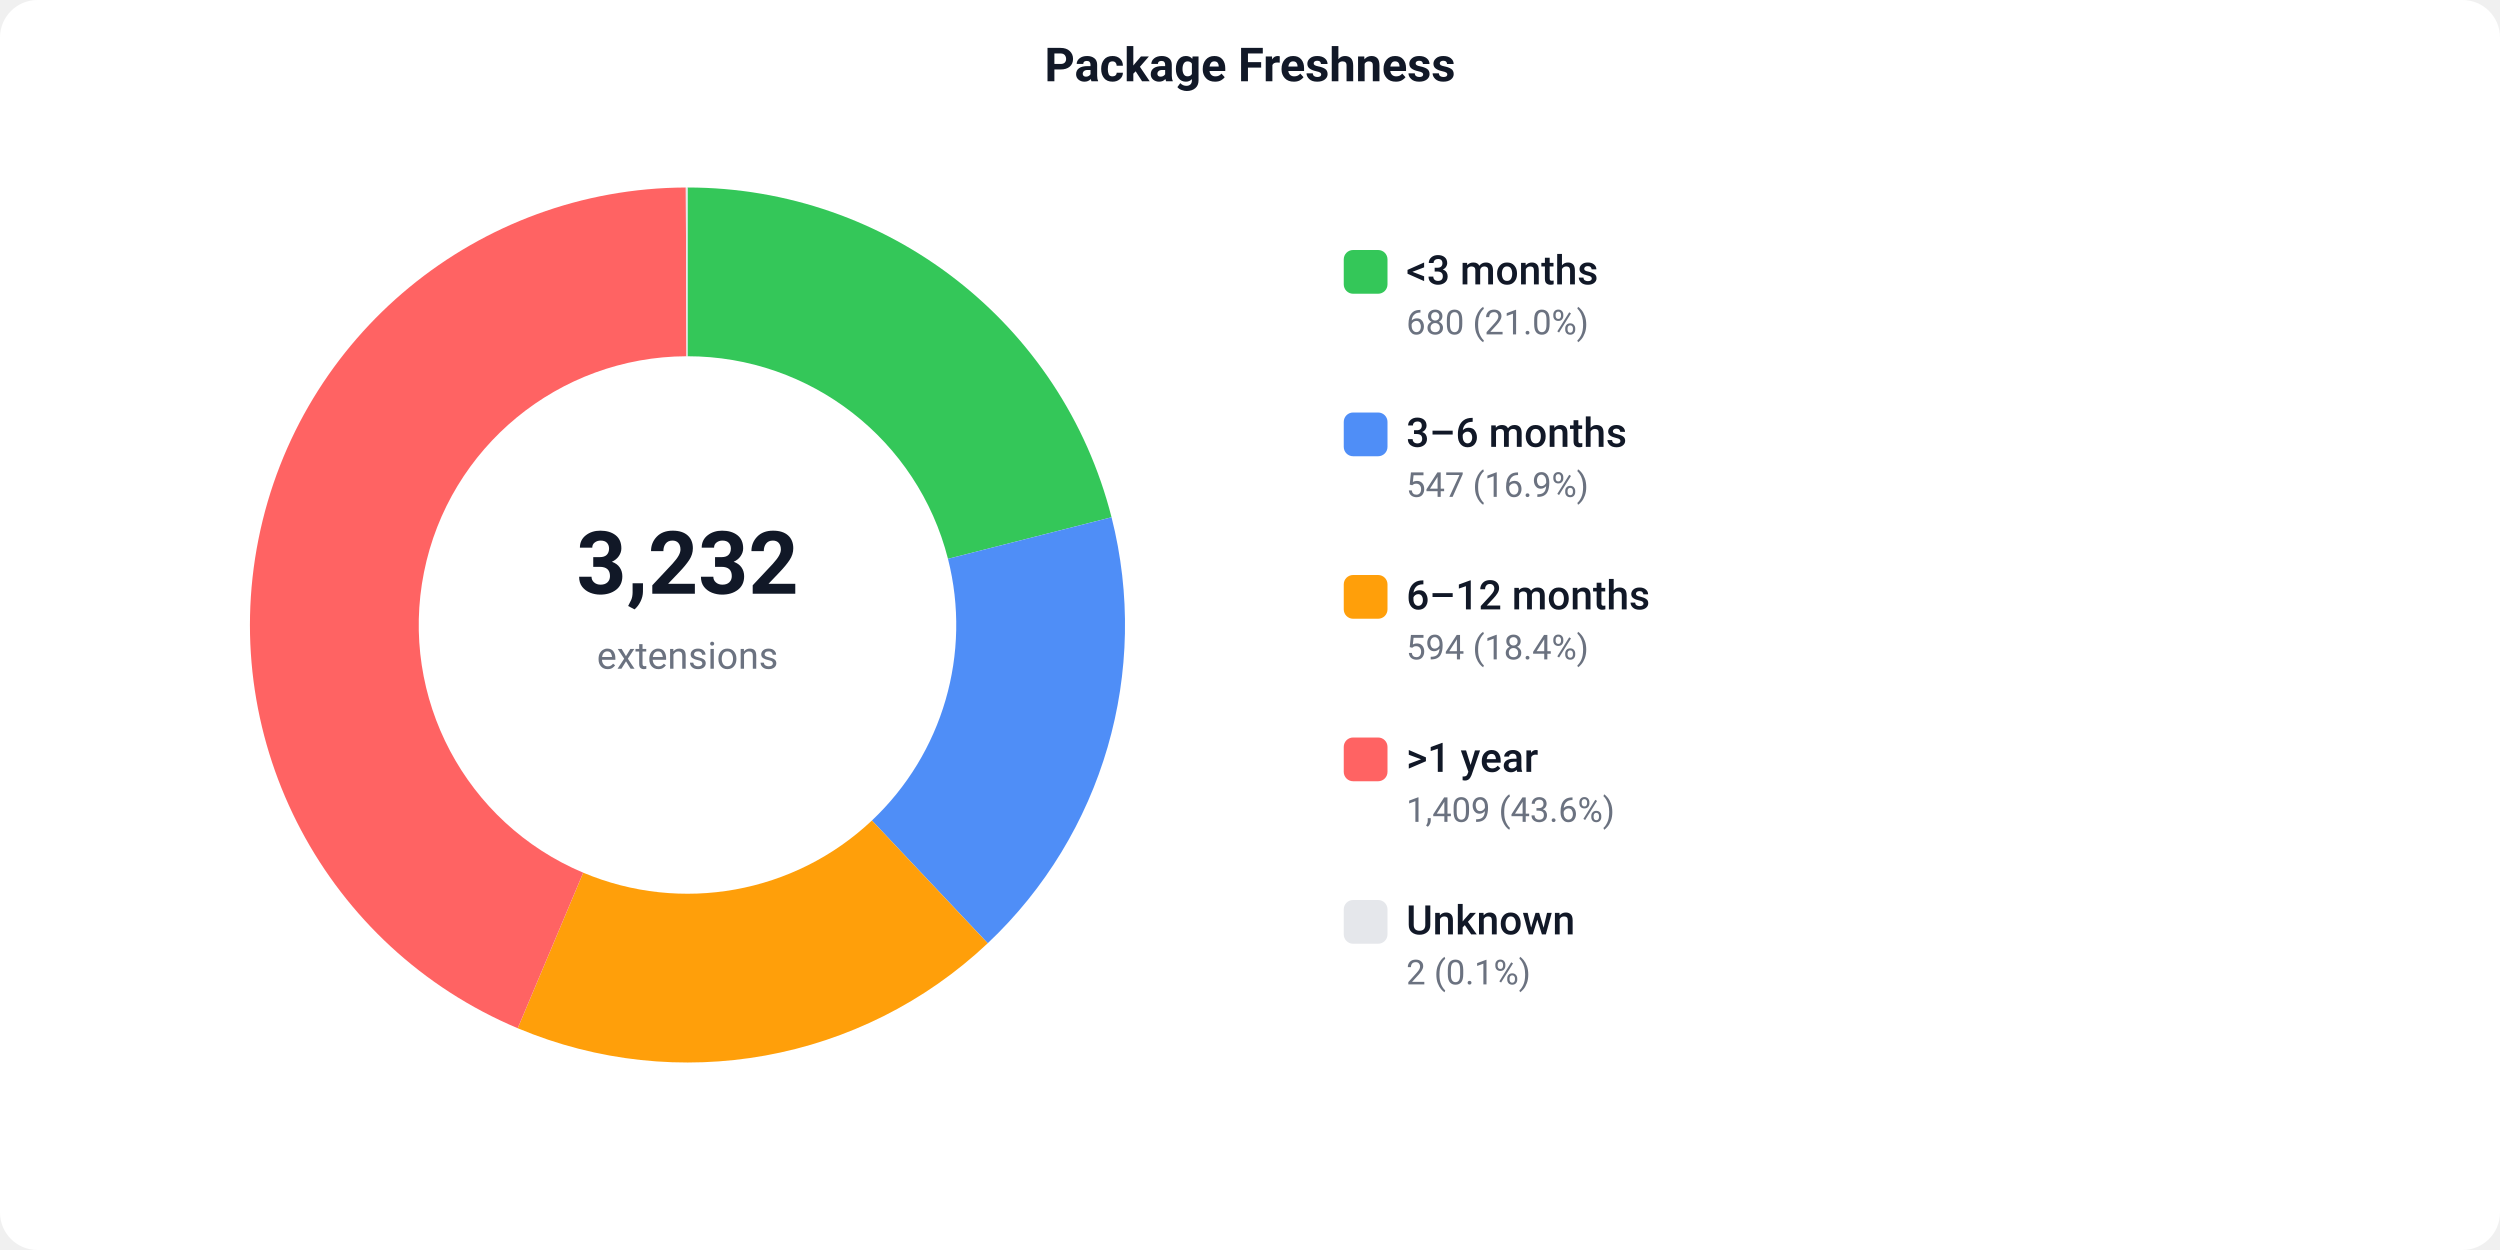
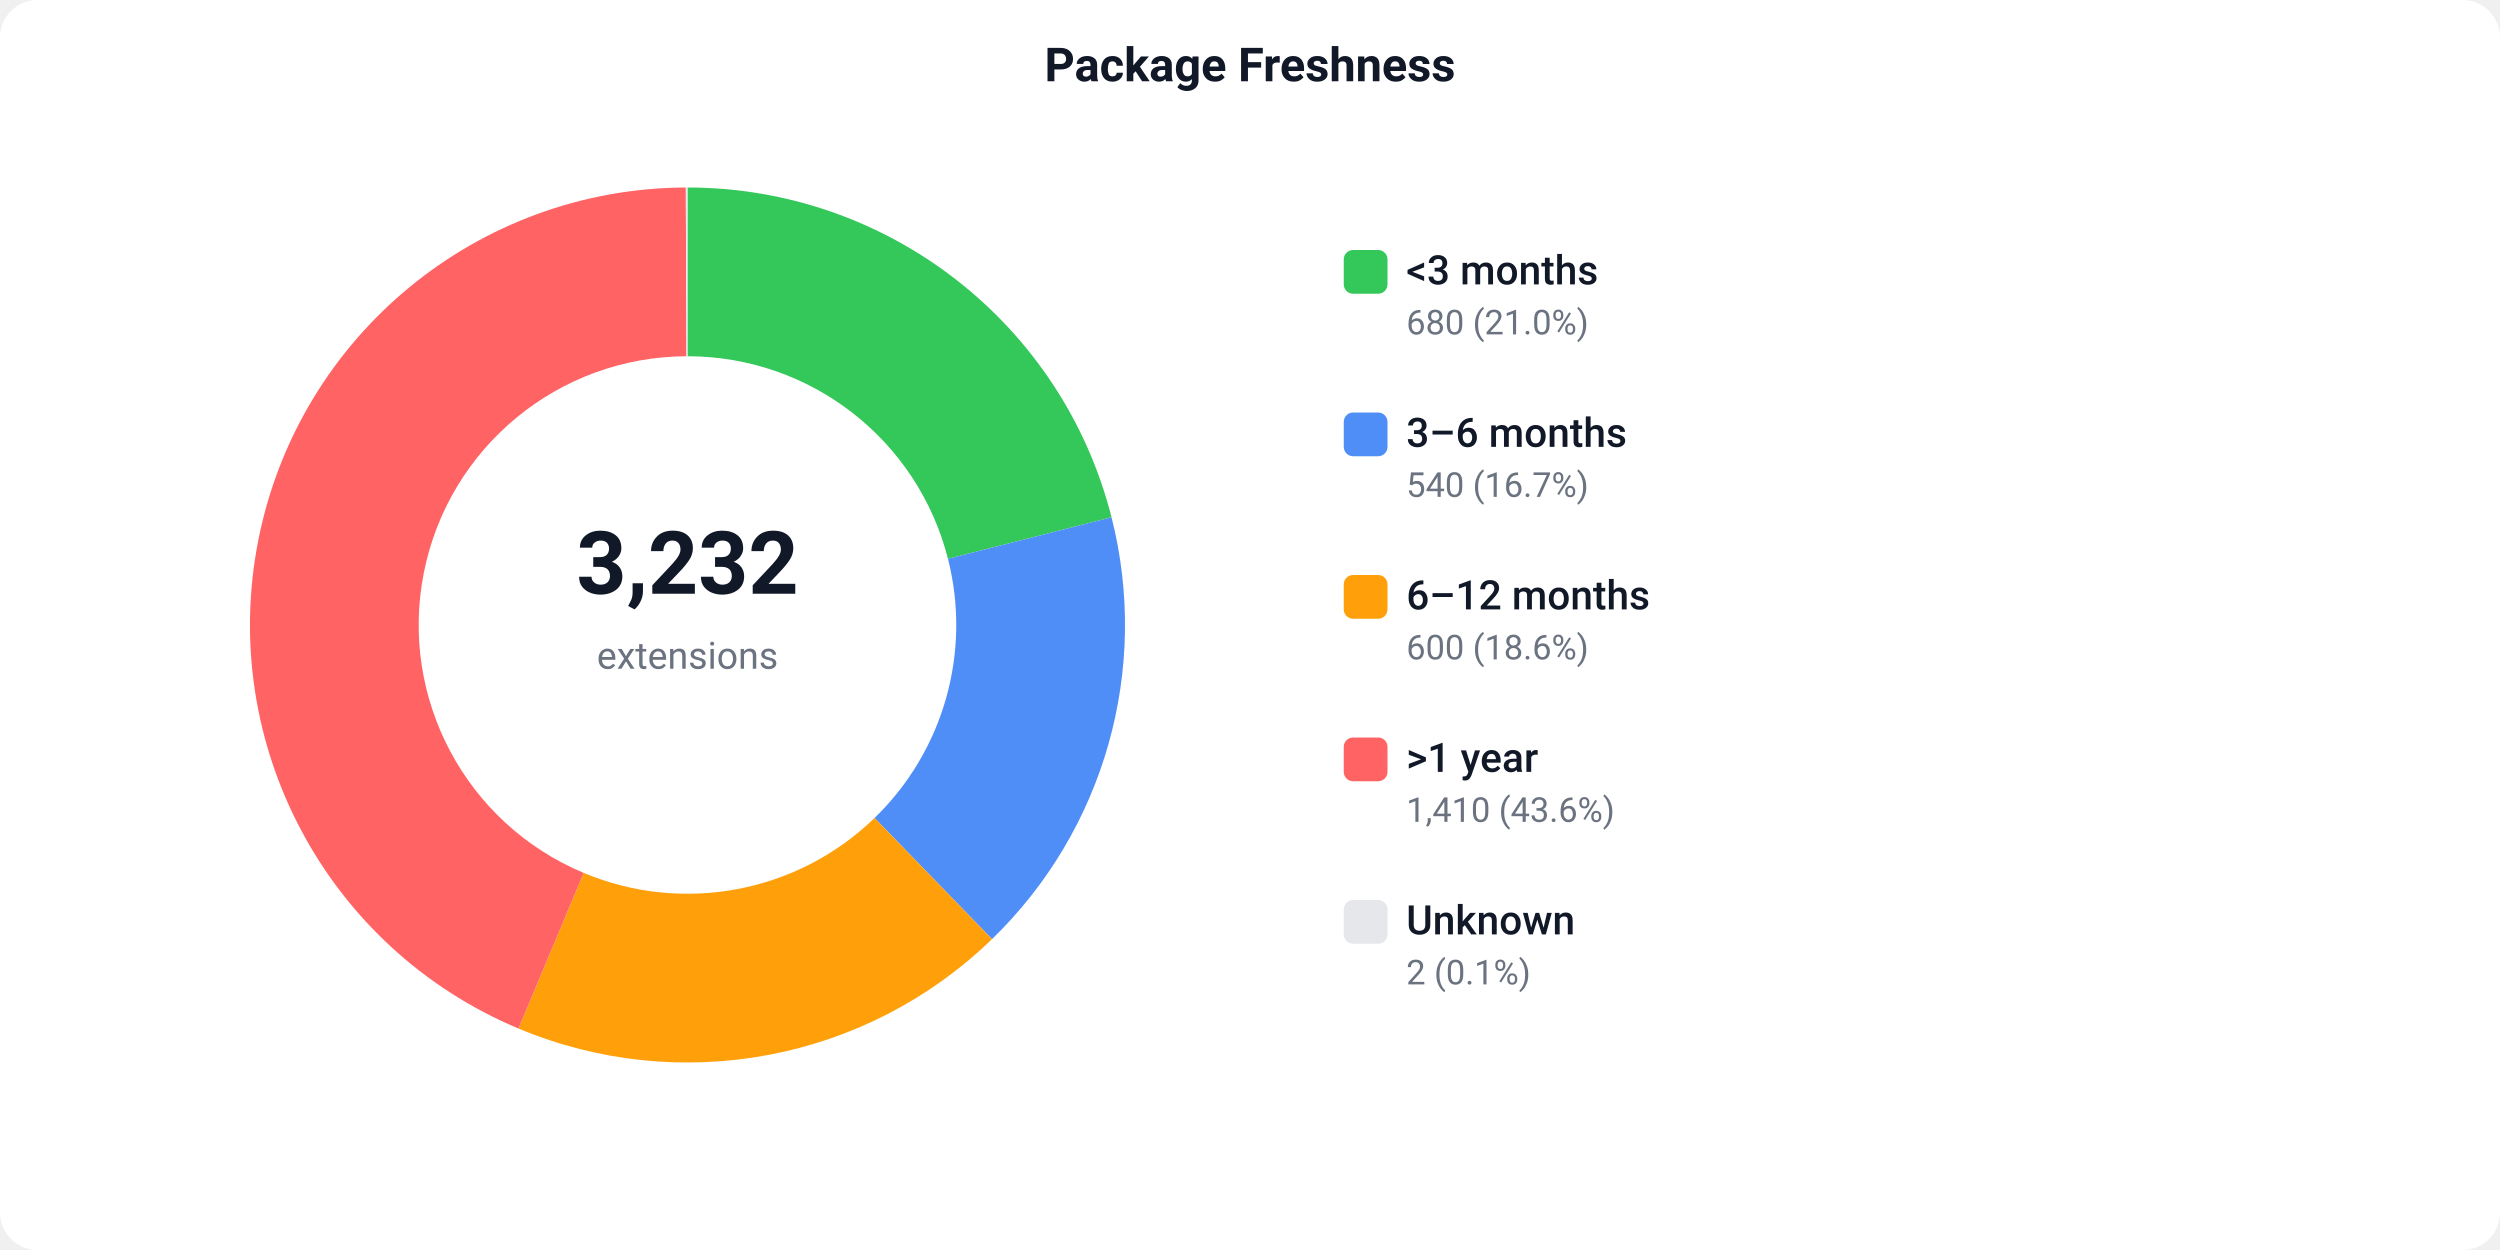
<svg xmlns="http://www.w3.org/2000/svg" width="800" height="400" viewBox="0 0 800 400">
  <defs>
    <style>text { font-family: -apple-system, BlinkMacSystemFont, 'Segoe UI', Roboto, sans-serif; }</style>
  </defs>
  <rect width="800" height="400" fill="#ffffff" rx="12" />
  <text x="400" y="26" text-anchor="middle" font-size="15" font-weight="600" fill="#111827">Package Freshness</text>
  <path d="M 220.00 60.00 A 140 140 0 0 1 355.69 165.52 L 303.35 178.82 A 86 86 0 0 0 220.00 114.00 Z" fill="#34C759" />
-   <path d="M 355.69 165.52 A 140 140 0 0 1 316.07 301.84 L 279.01 262.56 A 86 86 0 0 0 303.35 178.82 Z" fill="#4F8EF7" />
-   <path d="M 316.07 301.84 A 140 140 0 0 1 165.67 329.03 L 186.63 279.26 A 86 86 0 0 0 279.01 262.56 Z" fill="#FF9F0A" />
-   <path d="M 165.67 329.03 A 140 140 0 0 1 219.46 60.00 L 219.67 114.00 A 86 86 0 0 0 186.63 279.26 Z" fill="#FF6363" />
+   <path d="M 355.69 165.52 A 140 140 0 0 1 317.44 300.52 L 279.86 261.75 A 86 86 0 0 0 303.35 178.82 Z" fill="#4F8EF7" />
+   <path d="M 317.44 300.52 A 140 140 0 0 1 165.92 329.13 L 186.78 279.33 A 86 86 0 0 0 279.86 261.75 Z" fill="#FF9F0A" />
+   <path d="M 165.92 329.13 A 140 140 0 0 1 219.46 60.00 L 219.67 114.00 A 86 86 0 0 0 186.78 279.33 Z" fill="#FF6363" />
  <path d="M 219.46 60.00 A 140 140 0 0 1 220.00 60.00 L 220.00 114.00 A 86 86 0 0 0 219.67 114.00 Z" fill="#e5e7eb" />
  <text x="220" y="190" text-anchor="middle" font-size="28" font-weight="700" fill="#111827">3,232</text>
  <text x="220" y="214" text-anchor="middle" font-size="12" fill="#6b7280">extensions</text>
  <rect x="430" y="80" width="14" height="14" fill="#34C759" rx="3" />
  <text x="450" y="91" font-size="13" font-weight="500" fill="#111827">&lt;3 months</text>
  <text x="450" y="107" font-size="11" fill="#6b7280">680 (21.0%)</text>
  <rect x="430" y="132" width="14" height="14" fill="#4F8EF7" rx="3" />
  <text x="450" y="143" font-size="13" font-weight="500" fill="#111827">3–6 months</text>
-   <text x="450" y="159" font-size="11" fill="#6b7280">547 (16.9%)</text>
+   <text x="450" y="159" font-size="11" fill="#6b7280">540 (16.7%)</text>
  <rect x="430" y="184" width="14" height="14" fill="#FF9F0A" rx="3" />
  <text x="450" y="195" font-size="13" font-weight="500" fill="#111827">6–12 months</text>
-   <text x="450" y="211" font-size="11" fill="#6b7280">594 (18.4%)</text>
+   <text x="450" y="211" font-size="11" fill="#6b7280">600 (18.6%)</text>
  <rect x="430" y="236" width="14" height="14" fill="#FF6363" rx="3" />
  <text x="450" y="247" font-size="13" font-weight="500" fill="#111827">&gt;1 year</text>
-   <text x="450" y="263" font-size="11" fill="#6b7280">1,409 (43.6%)</text>
+   <text x="450" y="263" font-size="11" fill="#6b7280">1,410 (43.6%)</text>
  <rect x="430" y="288" width="14" height="14" fill="#e5e7eb" rx="3" />
  <text x="450" y="299" font-size="13" font-weight="500" fill="#111827">Unknown</text>
  <text x="450" y="315" font-size="11" fill="#6b7280">2 (0.1%)</text>
</svg>
